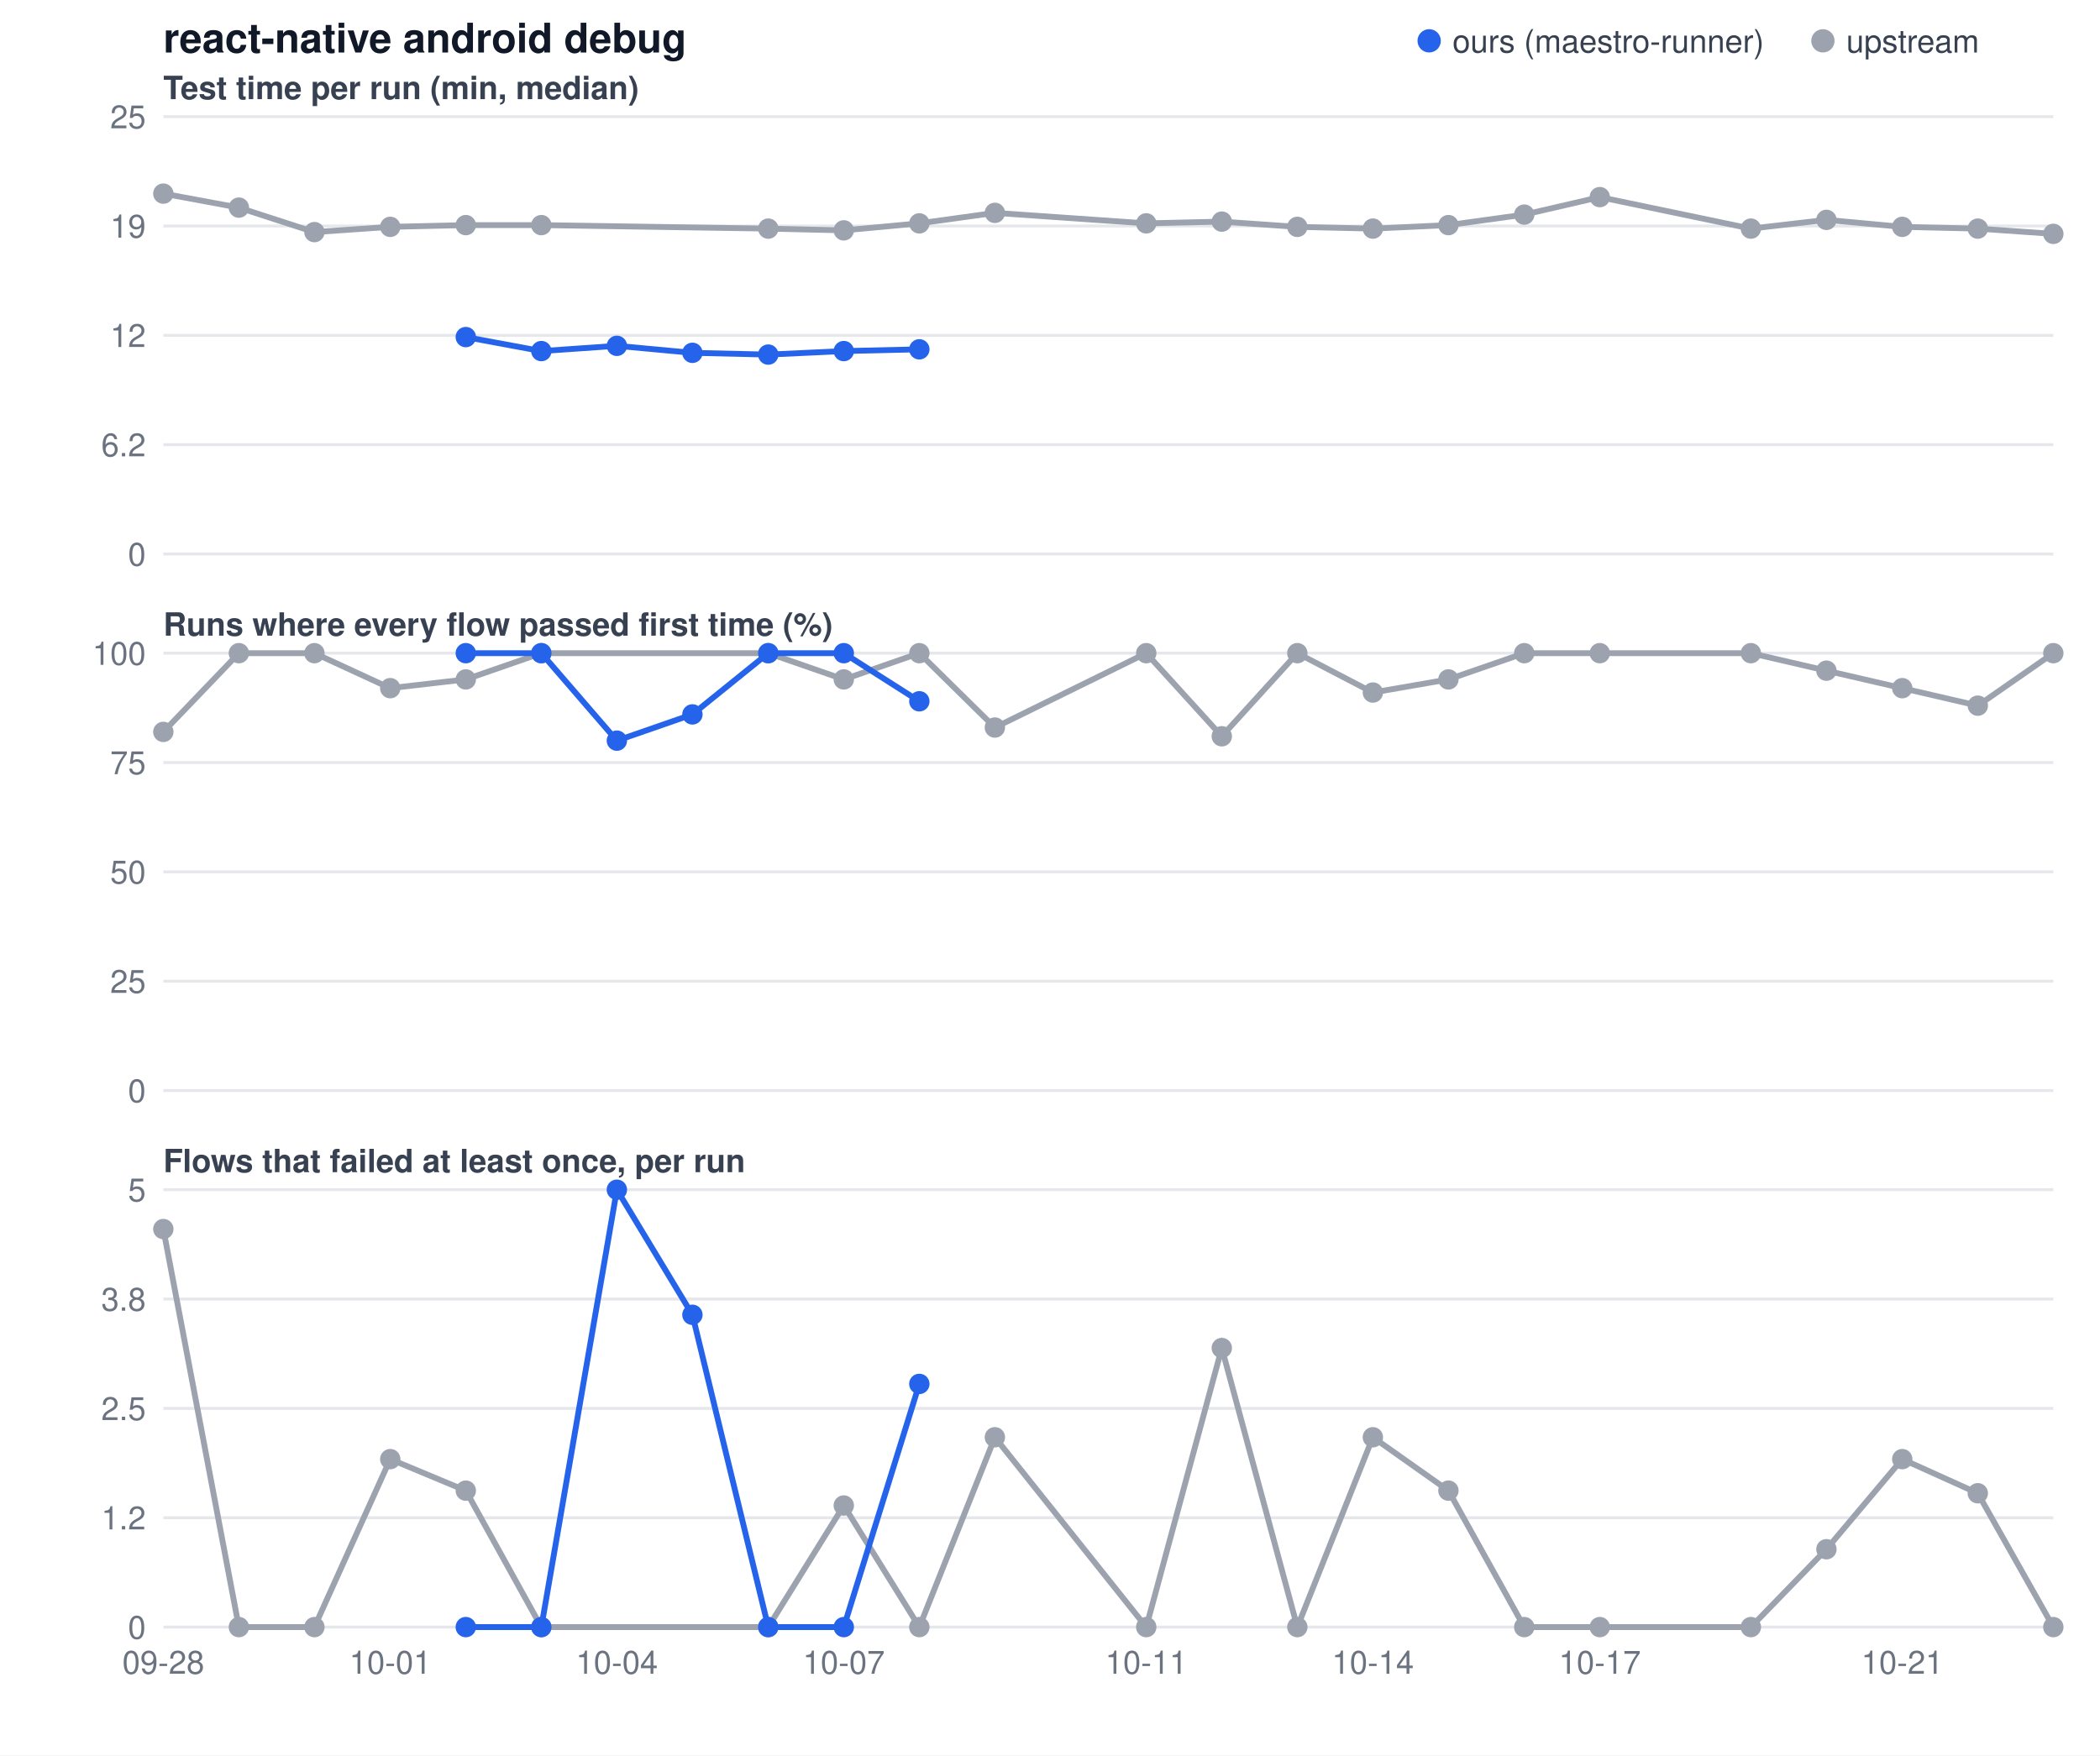
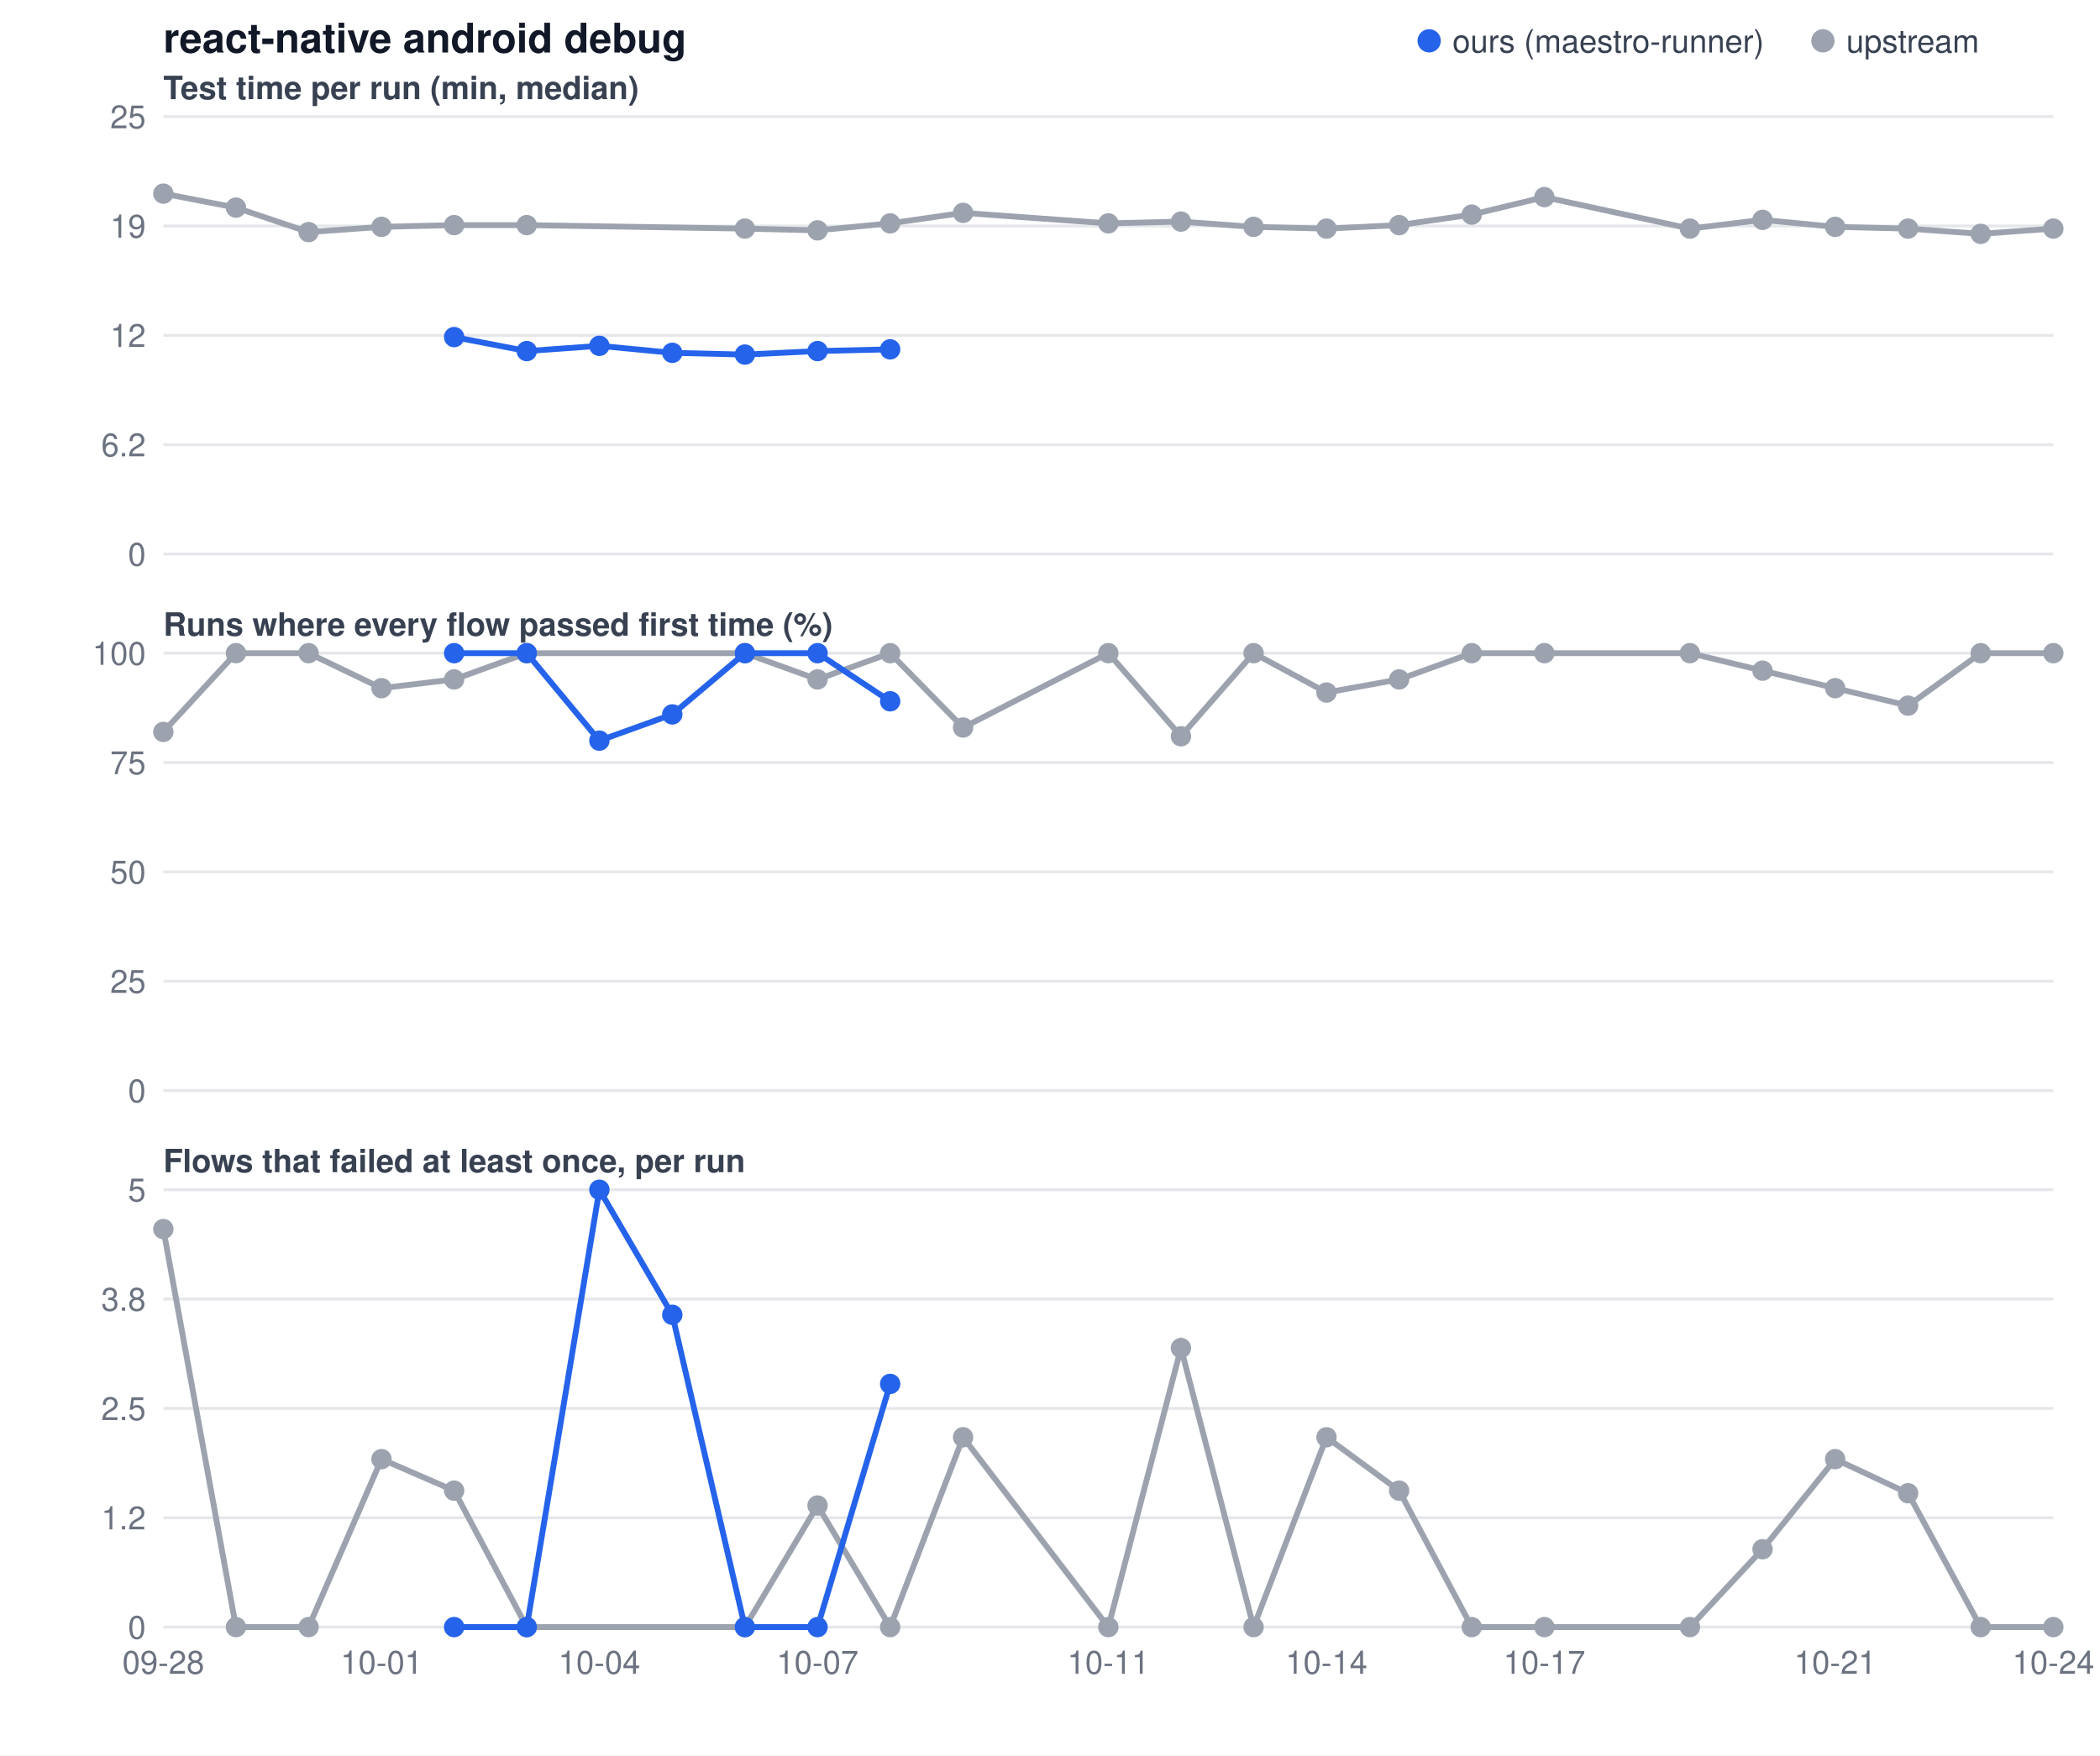
<svg xmlns="http://www.w3.org/2000/svg" width="720" height="602" font-family="-apple-system,Segoe UI,Helvetica,Arial,sans-serif" font-size="11">
  <rect width="100%" height="100%" fill="#ffffff" />
  <text x="56" y="18" font-size="14" font-weight="600" fill="#111827">react-native android debug</text>
  <circle cx="490" cy="14" r="4" fill="#2563eb" />
  <text x="498" y="18" fill="#374151">ours (maestro-runner)</text>
  <circle cx="625" cy="14" r="4" fill="#9ca3af" />
  <text x="633" y="18" fill="#374151">upstream</text>
  <text x="56" y="34" fill="#374151" font-weight="600">Test time per run (min, median)</text>
  <line x1="56" x2="704" y1="190.0" y2="190.0" stroke="#e5e7eb" />
  <text x="50" y="194.0" text-anchor="end" fill="#6b7280">0</text>
  <line x1="56" x2="704" y1="152.5" y2="152.5" stroke="#e5e7eb" />
  <text x="50" y="156.5" text-anchor="end" fill="#6b7280">6.2</text>
  <line x1="56" x2="704" y1="115.0" y2="115.0" stroke="#e5e7eb" />
  <text x="50" y="119.0" text-anchor="end" fill="#6b7280">12</text>
  <line x1="56" x2="704" y1="77.5" y2="77.5" stroke="#e5e7eb" />
  <text x="50" y="81.5" text-anchor="end" fill="#6b7280">19</text>
  <line x1="56" x2="704" y1="40.0" y2="40.0" stroke="#e5e7eb" />
  <text x="50" y="44.0" text-anchor="end" fill="#6b7280">25</text>
-   <polyline fill="none" stroke="#9ca3af" stroke-width="2" points="56.0,66.4 81.9,71.2 107.8,79.6 133.8,77.8 159.7,77.2 185.6,77.2 263.4,78.4 289.3,79.0 315.2,76.6 341.1,73.0 393.0,76.6 418.9,76.0 444.8,77.8 470.7,78.4 496.6,77.2 522.6,73.6 548.5,67.6 600.3,78.4 626.2,75.4 652.2,77.8 678.1,78.4 704.0,80.2" />
+   <polyline fill="none" stroke="#9ca3af" stroke-width="2" points="56.0,66.4 80.9,71.2 105.8,79.6 130.8,77.8 155.7,77.2 180.6,77.2 255.4,78.4 280.3,79.0 305.2,76.6 330.2,73.0 380.0,76.6 404.9,76.0 429.8,77.8 454.8,78.4 479.7,77.2 504.6,73.6 529.5,67.6 579.4,78.4 604.3,75.4 629.2,77.8 654.2,78.4 679.1,80.2 704.0,78.4" />
  <circle cx="56.0" cy="66.4" r="3.5" fill="#9ca3af" />
-   <circle cx="81.9" cy="71.2" r="3.5" fill="#9ca3af" />
-   <circle cx="107.8" cy="79.6" r="3.5" fill="#9ca3af" />
-   <circle cx="133.8" cy="77.8" r="3.5" fill="#9ca3af" />
-   <circle cx="159.7" cy="77.2" r="3.5" fill="#9ca3af" />
-   <circle cx="185.6" cy="77.2" r="3.5" fill="#9ca3af" />
-   <circle cx="263.4" cy="78.4" r="3.5" fill="#9ca3af" />
-   <circle cx="289.3" cy="79.0" r="3.5" fill="#9ca3af" />
-   <circle cx="315.2" cy="76.6" r="3.5" fill="#9ca3af" />
-   <circle cx="341.1" cy="73.0" r="3.5" fill="#9ca3af" />
-   <circle cx="393.0" cy="76.6" r="3.5" fill="#9ca3af" />
-   <circle cx="418.9" cy="76.0" r="3.5" fill="#9ca3af" />
-   <circle cx="444.8" cy="77.8" r="3.5" fill="#9ca3af" />
-   <circle cx="470.7" cy="78.4" r="3.5" fill="#9ca3af" />
-   <circle cx="496.6" cy="77.2" r="3.5" fill="#9ca3af" />
-   <circle cx="522.6" cy="73.6" r="3.5" fill="#9ca3af" />
-   <circle cx="548.5" cy="67.6" r="3.5" fill="#9ca3af" />
-   <circle cx="600.3" cy="78.4" r="3.5" fill="#9ca3af" />
-   <circle cx="626.2" cy="75.4" r="3.5" fill="#9ca3af" />
-   <circle cx="652.2" cy="77.8" r="3.5" fill="#9ca3af" />
-   <circle cx="678.1" cy="78.4" r="3.5" fill="#9ca3af" />
-   <circle cx="704.0" cy="80.2" r="3.5" fill="#9ca3af" />
-   <polyline fill="none" stroke="#2563eb" stroke-width="2" points="159.7,115.6 185.6,120.4 211.5,118.6 237.4,121.0 263.4,121.6 289.3,120.4 315.2,119.8" />
-   <circle cx="159.7" cy="115.6" r="3.5" fill="#2563eb" />
-   <circle cx="185.6" cy="120.4" r="3.5" fill="#2563eb" />
-   <circle cx="211.5" cy="118.6" r="3.5" fill="#2563eb" />
-   <circle cx="237.4" cy="121.0" r="3.5" fill="#2563eb" />
-   <circle cx="263.4" cy="121.6" r="3.5" fill="#2563eb" />
-   <circle cx="289.3" cy="120.4" r="3.5" fill="#2563eb" />
-   <circle cx="315.2" cy="119.8" r="3.5" fill="#2563eb" />
+   <circle cx="80.9" cy="71.2" r="3.5" fill="#9ca3af" />
+   <circle cx="105.8" cy="79.6" r="3.5" fill="#9ca3af" />
+   <circle cx="130.8" cy="77.8" r="3.5" fill="#9ca3af" />
+   <circle cx="155.7" cy="77.2" r="3.5" fill="#9ca3af" />
+   <circle cx="180.6" cy="77.2" r="3.5" fill="#9ca3af" />
+   <circle cx="255.4" cy="78.4" r="3.5" fill="#9ca3af" />
+   <circle cx="280.3" cy="79.0" r="3.5" fill="#9ca3af" />
+   <circle cx="305.2" cy="76.6" r="3.5" fill="#9ca3af" />
+   <circle cx="330.2" cy="73.0" r="3.5" fill="#9ca3af" />
+   <circle cx="380.0" cy="76.6" r="3.5" fill="#9ca3af" />
+   <circle cx="404.9" cy="76.0" r="3.5" fill="#9ca3af" />
+   <circle cx="429.8" cy="77.8" r="3.5" fill="#9ca3af" />
+   <circle cx="454.8" cy="78.4" r="3.5" fill="#9ca3af" />
+   <circle cx="479.7" cy="77.2" r="3.5" fill="#9ca3af" />
+   <circle cx="504.6" cy="73.6" r="3.5" fill="#9ca3af" />
+   <circle cx="529.5" cy="67.6" r="3.5" fill="#9ca3af" />
+   <circle cx="579.4" cy="78.4" r="3.5" fill="#9ca3af" />
+   <circle cx="604.3" cy="75.4" r="3.5" fill="#9ca3af" />
+   <circle cx="629.2" cy="77.8" r="3.5" fill="#9ca3af" />
+   <circle cx="654.2" cy="78.4" r="3.5" fill="#9ca3af" />
+   <circle cx="679.1" cy="80.2" r="3.5" fill="#9ca3af" />
+   <circle cx="704.0" cy="78.4" r="3.5" fill="#9ca3af" />
+   <polyline fill="none" stroke="#2563eb" stroke-width="2" points="155.7,115.6 180.6,120.4 205.5,118.6 230.5,121.0 255.4,121.6 280.3,120.4 305.2,119.8" />
+   <circle cx="155.7" cy="115.6" r="3.5" fill="#2563eb" />
+   <circle cx="180.6" cy="120.4" r="3.5" fill="#2563eb" />
+   <circle cx="205.5" cy="118.6" r="3.5" fill="#2563eb" />
+   <circle cx="230.5" cy="121.0" r="3.5" fill="#2563eb" />
+   <circle cx="255.4" cy="121.6" r="3.5" fill="#2563eb" />
+   <circle cx="280.3" cy="120.4" r="3.5" fill="#2563eb" />
+   <circle cx="305.2" cy="119.8" r="3.5" fill="#2563eb" />
  <text x="56" y="218" fill="#374151" font-weight="600">Runs where every flow passed first time (%)</text>
  <line x1="56" x2="704" y1="374.0" y2="374.0" stroke="#e5e7eb" />
  <text x="50" y="378.0" text-anchor="end" fill="#6b7280">0</text>
  <line x1="56" x2="704" y1="336.5" y2="336.5" stroke="#e5e7eb" />
  <text x="50" y="340.5" text-anchor="end" fill="#6b7280">25</text>
  <line x1="56" x2="704" y1="299.0" y2="299.0" stroke="#e5e7eb" />
  <text x="50" y="303.0" text-anchor="end" fill="#6b7280">50</text>
  <line x1="56" x2="704" y1="261.5" y2="261.5" stroke="#e5e7eb" />
  <text x="50" y="265.5" text-anchor="end" fill="#6b7280">75</text>
  <line x1="56" x2="704" y1="224.0" y2="224.0" stroke="#e5e7eb" />
  <text x="50" y="228.0" text-anchor="end" fill="#6b7280">100</text>
-   <polyline fill="none" stroke="#9ca3af" stroke-width="2" points="56.0,251.0 81.9,224.0 107.8,224.0 133.8,236.0 159.7,233.0 185.6,224.0 263.4,224.0 289.3,233.0 315.2,224.0 341.1,249.5 393.0,224.0 418.9,252.5 444.8,224.0 470.7,237.5 496.6,233.0 522.6,224.0 548.5,224.0 600.3,224.0 626.2,230.0 652.2,236.0 678.1,242.0 704.0,224.0" />
+   <polyline fill="none" stroke="#9ca3af" stroke-width="2" points="56.0,251.0 80.9,224.0 105.8,224.0 130.8,236.0 155.7,233.0 180.6,224.0 255.4,224.0 280.3,233.0 305.2,224.0 330.2,249.5 380.0,224.0 404.9,252.5 429.8,224.0 454.8,237.5 479.7,233.0 504.6,224.0 529.5,224.0 579.4,224.0 604.3,230.0 629.2,236.0 654.2,242.0 679.1,224.0 704.0,224.0" />
  <circle cx="56.0" cy="251.0" r="3.5" fill="#9ca3af" />
-   <circle cx="81.9" cy="224.0" r="3.5" fill="#9ca3af" />
-   <circle cx="107.8" cy="224.0" r="3.5" fill="#9ca3af" />
-   <circle cx="133.8" cy="236.0" r="3.5" fill="#9ca3af" />
-   <circle cx="159.7" cy="233.0" r="3.5" fill="#9ca3af" />
-   <circle cx="185.6" cy="224.0" r="3.5" fill="#9ca3af" />
-   <circle cx="263.4" cy="224.0" r="3.5" fill="#9ca3af" />
-   <circle cx="289.3" cy="233.0" r="3.5" fill="#9ca3af" />
-   <circle cx="315.2" cy="224.0" r="3.5" fill="#9ca3af" />
-   <circle cx="341.1" cy="249.5" r="3.5" fill="#9ca3af" />
-   <circle cx="393.0" cy="224.0" r="3.5" fill="#9ca3af" />
-   <circle cx="418.9" cy="252.5" r="3.5" fill="#9ca3af" />
-   <circle cx="444.8" cy="224.0" r="3.5" fill="#9ca3af" />
-   <circle cx="470.7" cy="237.5" r="3.5" fill="#9ca3af" />
-   <circle cx="496.6" cy="233.0" r="3.5" fill="#9ca3af" />
-   <circle cx="522.6" cy="224.0" r="3.5" fill="#9ca3af" />
-   <circle cx="548.5" cy="224.0" r="3.5" fill="#9ca3af" />
-   <circle cx="600.3" cy="224.0" r="3.5" fill="#9ca3af" />
-   <circle cx="626.2" cy="230.0" r="3.5" fill="#9ca3af" />
-   <circle cx="652.2" cy="236.0" r="3.5" fill="#9ca3af" />
-   <circle cx="678.1" cy="242.0" r="3.5" fill="#9ca3af" />
+   <circle cx="80.9" cy="224.0" r="3.5" fill="#9ca3af" />
+   <circle cx="105.8" cy="224.0" r="3.5" fill="#9ca3af" />
+   <circle cx="130.8" cy="236.0" r="3.5" fill="#9ca3af" />
+   <circle cx="155.7" cy="233.0" r="3.5" fill="#9ca3af" />
+   <circle cx="180.6" cy="224.0" r="3.5" fill="#9ca3af" />
+   <circle cx="255.4" cy="224.0" r="3.5" fill="#9ca3af" />
+   <circle cx="280.3" cy="233.0" r="3.5" fill="#9ca3af" />
+   <circle cx="305.2" cy="224.0" r="3.5" fill="#9ca3af" />
+   <circle cx="330.2" cy="249.5" r="3.5" fill="#9ca3af" />
+   <circle cx="380.0" cy="224.0" r="3.5" fill="#9ca3af" />
+   <circle cx="404.9" cy="252.5" r="3.5" fill="#9ca3af" />
+   <circle cx="429.8" cy="224.0" r="3.5" fill="#9ca3af" />
+   <circle cx="454.8" cy="237.5" r="3.5" fill="#9ca3af" />
+   <circle cx="479.7" cy="233.0" r="3.5" fill="#9ca3af" />
+   <circle cx="504.6" cy="224.0" r="3.5" fill="#9ca3af" />
+   <circle cx="529.5" cy="224.0" r="3.5" fill="#9ca3af" />
+   <circle cx="579.4" cy="224.0" r="3.5" fill="#9ca3af" />
+   <circle cx="604.3" cy="230.0" r="3.5" fill="#9ca3af" />
+   <circle cx="629.2" cy="236.0" r="3.5" fill="#9ca3af" />
+   <circle cx="654.2" cy="242.0" r="3.5" fill="#9ca3af" />
+   <circle cx="679.1" cy="224.0" r="3.5" fill="#9ca3af" />
  <circle cx="704.0" cy="224.0" r="3.5" fill="#9ca3af" />
-   <polyline fill="none" stroke="#2563eb" stroke-width="2" points="159.7,224.0 185.6,224.0 211.5,254.0 237.4,245.0 263.4,224.0 289.3,224.0 315.2,240.5" />
-   <circle cx="159.7" cy="224.0" r="3.5" fill="#2563eb" />
-   <circle cx="185.6" cy="224.0" r="3.5" fill="#2563eb" />
-   <circle cx="211.5" cy="254.0" r="3.5" fill="#2563eb" />
-   <circle cx="237.4" cy="245.0" r="3.5" fill="#2563eb" />
-   <circle cx="263.4" cy="224.0" r="3.5" fill="#2563eb" />
-   <circle cx="289.3" cy="224.0" r="3.5" fill="#2563eb" />
-   <circle cx="315.2" cy="240.5" r="3.5" fill="#2563eb" />
+   <polyline fill="none" stroke="#2563eb" stroke-width="2" points="155.7,224.0 180.6,224.0 205.5,254.0 230.5,245.0 255.4,224.0 280.3,224.0 305.2,240.5" />
+   <circle cx="155.7" cy="224.0" r="3.5" fill="#2563eb" />
+   <circle cx="180.6" cy="224.0" r="3.5" fill="#2563eb" />
+   <circle cx="205.5" cy="254.0" r="3.5" fill="#2563eb" />
+   <circle cx="230.5" cy="245.0" r="3.5" fill="#2563eb" />
+   <circle cx="255.4" cy="224.0" r="3.5" fill="#2563eb" />
+   <circle cx="280.3" cy="224.0" r="3.5" fill="#2563eb" />
+   <circle cx="305.2" cy="240.5" r="3.5" fill="#2563eb" />
  <text x="56" y="402" fill="#374151" font-weight="600">Flows that failed at least once, per run</text>
  <line x1="56" x2="704" y1="558.0" y2="558.0" stroke="#e5e7eb" />
  <text x="50" y="562.0" text-anchor="end" fill="#6b7280">0</text>
  <line x1="56" x2="704" y1="520.5" y2="520.5" stroke="#e5e7eb" />
  <text x="50" y="524.5" text-anchor="end" fill="#6b7280">1.2</text>
  <line x1="56" x2="704" y1="483.0" y2="483.0" stroke="#e5e7eb" />
  <text x="50" y="487.0" text-anchor="end" fill="#6b7280">2.5</text>
  <line x1="56" x2="704" y1="445.5" y2="445.5" stroke="#e5e7eb" />
  <text x="50" y="449.5" text-anchor="end" fill="#6b7280">3.8</text>
  <line x1="56" x2="704" y1="408.0" y2="408.0" stroke="#e5e7eb" />
  <text x="50" y="412.0" text-anchor="end" fill="#6b7280">5</text>
-   <polyline fill="none" stroke="#9ca3af" stroke-width="2" points="56.0,421.5 81.9,558.0 107.8,558.0 133.8,500.4 159.7,511.2 185.6,558.0 263.4,558.0 289.3,516.3 315.2,558.0 341.1,492.9 393.0,558.0 418.9,462.3 444.8,558.0 470.7,492.9 496.6,511.2 522.6,558.0 548.5,558.0 600.3,558.0 626.2,531.3 652.2,500.4 678.1,512.1 704.0,558.0" />
+   <polyline fill="none" stroke="#9ca3af" stroke-width="2" points="56.0,421.5 80.9,558.0 105.8,558.0 130.8,500.4 155.7,511.2 180.6,558.0 255.4,558.0 280.3,516.3 305.2,558.0 330.2,492.9 380.0,558.0 404.9,462.3 429.8,558.0 454.8,492.9 479.7,511.2 504.6,558.0 529.5,558.0 579.4,558.0 604.3,531.3 629.2,500.4 654.2,512.1 679.1,558.0 704.0,558.0" />
  <circle cx="56.0" cy="421.5" r="3.5" fill="#9ca3af" />
-   <circle cx="81.9" cy="558.0" r="3.5" fill="#9ca3af" />
-   <circle cx="107.8" cy="558.0" r="3.5" fill="#9ca3af" />
-   <circle cx="133.8" cy="500.4" r="3.5" fill="#9ca3af" />
-   <circle cx="159.7" cy="511.2" r="3.5" fill="#9ca3af" />
-   <circle cx="185.6" cy="558.0" r="3.5" fill="#9ca3af" />
-   <circle cx="263.4" cy="558.0" r="3.5" fill="#9ca3af" />
-   <circle cx="289.3" cy="516.3" r="3.5" fill="#9ca3af" />
-   <circle cx="315.2" cy="558.0" r="3.5" fill="#9ca3af" />
-   <circle cx="341.1" cy="492.9" r="3.5" fill="#9ca3af" />
-   <circle cx="393.0" cy="558.0" r="3.5" fill="#9ca3af" />
-   <circle cx="418.9" cy="462.3" r="3.5" fill="#9ca3af" />
-   <circle cx="444.8" cy="558.0" r="3.5" fill="#9ca3af" />
-   <circle cx="470.7" cy="492.9" r="3.5" fill="#9ca3af" />
-   <circle cx="496.6" cy="511.2" r="3.5" fill="#9ca3af" />
-   <circle cx="522.6" cy="558.0" r="3.5" fill="#9ca3af" />
-   <circle cx="548.5" cy="558.0" r="3.5" fill="#9ca3af" />
-   <circle cx="600.3" cy="558.0" r="3.5" fill="#9ca3af" />
-   <circle cx="626.2" cy="531.3" r="3.5" fill="#9ca3af" />
-   <circle cx="652.2" cy="500.4" r="3.5" fill="#9ca3af" />
-   <circle cx="678.1" cy="512.1" r="3.5" fill="#9ca3af" />
+   <circle cx="80.9" cy="558.0" r="3.5" fill="#9ca3af" />
+   <circle cx="105.8" cy="558.0" r="3.5" fill="#9ca3af" />
+   <circle cx="130.8" cy="500.4" r="3.5" fill="#9ca3af" />
+   <circle cx="155.7" cy="511.2" r="3.5" fill="#9ca3af" />
+   <circle cx="180.6" cy="558.0" r="3.5" fill="#9ca3af" />
+   <circle cx="255.4" cy="558.0" r="3.5" fill="#9ca3af" />
+   <circle cx="280.3" cy="516.3" r="3.5" fill="#9ca3af" />
+   <circle cx="305.2" cy="558.0" r="3.5" fill="#9ca3af" />
+   <circle cx="330.2" cy="492.9" r="3.5" fill="#9ca3af" />
+   <circle cx="380.0" cy="558.0" r="3.5" fill="#9ca3af" />
+   <circle cx="404.9" cy="462.3" r="3.5" fill="#9ca3af" />
+   <circle cx="429.8" cy="558.0" r="3.5" fill="#9ca3af" />
+   <circle cx="454.8" cy="492.9" r="3.5" fill="#9ca3af" />
+   <circle cx="479.7" cy="511.2" r="3.5" fill="#9ca3af" />
+   <circle cx="504.6" cy="558.0" r="3.5" fill="#9ca3af" />
+   <circle cx="529.5" cy="558.0" r="3.5" fill="#9ca3af" />
+   <circle cx="579.4" cy="558.0" r="3.5" fill="#9ca3af" />
+   <circle cx="604.3" cy="531.3" r="3.5" fill="#9ca3af" />
+   <circle cx="629.2" cy="500.4" r="3.5" fill="#9ca3af" />
+   <circle cx="654.2" cy="512.1" r="3.5" fill="#9ca3af" />
+   <circle cx="679.1" cy="558.0" r="3.5" fill="#9ca3af" />
  <circle cx="704.0" cy="558.0" r="3.5" fill="#9ca3af" />
-   <polyline fill="none" stroke="#2563eb" stroke-width="2" points="159.7,558.0 185.6,558.0 211.5,408.0 237.4,450.9 263.4,558.0 289.3,558.0 315.2,474.6" />
-   <circle cx="159.7" cy="558.0" r="3.5" fill="#2563eb" />
-   <circle cx="185.6" cy="558.0" r="3.5" fill="#2563eb" />
-   <circle cx="211.5" cy="408.0" r="3.5" fill="#2563eb" />
-   <circle cx="237.4" cy="450.9" r="3.5" fill="#2563eb" />
-   <circle cx="263.4" cy="558.0" r="3.5" fill="#2563eb" />
-   <circle cx="289.3" cy="558.0" r="3.5" fill="#2563eb" />
-   <circle cx="315.2" cy="474.6" r="3.5" fill="#2563eb" />
+   <polyline fill="none" stroke="#2563eb" stroke-width="2" points="155.7,558.0 180.6,558.0 205.5,408.0 230.5,450.9 255.4,558.0 280.3,558.0 305.2,474.6" />
+   <circle cx="155.7" cy="558.0" r="3.5" fill="#2563eb" />
+   <circle cx="180.6" cy="558.0" r="3.5" fill="#2563eb" />
+   <circle cx="205.5" cy="408.0" r="3.5" fill="#2563eb" />
+   <circle cx="230.5" cy="450.9" r="3.5" fill="#2563eb" />
+   <circle cx="255.4" cy="558.0" r="3.5" fill="#2563eb" />
+   <circle cx="280.3" cy="558.0" r="3.5" fill="#2563eb" />
+   <circle cx="305.2" cy="474.6" r="3.5" fill="#2563eb" />
  <text x="56.0" y="574" text-anchor="middle" fill="#6b7280">09-28</text>
-   <text x="133.8" y="574" text-anchor="middle" fill="#6b7280">10-01</text>
-   <text x="211.5" y="574" text-anchor="middle" fill="#6b7280">10-04</text>
-   <text x="289.3" y="574" text-anchor="middle" fill="#6b7280">10-07</text>
-   <text x="393.0" y="574" text-anchor="middle" fill="#6b7280">10-11</text>
-   <text x="470.7" y="574" text-anchor="middle" fill="#6b7280">10-14</text>
-   <text x="548.5" y="574" text-anchor="middle" fill="#6b7280">10-17</text>
-   <text x="652.2" y="574" text-anchor="middle" fill="#6b7280">10-21</text>
+   <text x="130.8" y="574" text-anchor="middle" fill="#6b7280">10-01</text>
+   <text x="205.5" y="574" text-anchor="middle" fill="#6b7280">10-04</text>
+   <text x="280.3" y="574" text-anchor="middle" fill="#6b7280">10-07</text>
+   <text x="380.0" y="574" text-anchor="middle" fill="#6b7280">10-11</text>
+   <text x="454.8" y="574" text-anchor="middle" fill="#6b7280">10-14</text>
+   <text x="529.5" y="574" text-anchor="middle" fill="#6b7280">10-17</text>
+   <text x="629.2" y="574" text-anchor="middle" fill="#6b7280">10-21</text>
+   <text x="704.0" y="574" text-anchor="middle" fill="#6b7280">10-24</text>
</svg>
